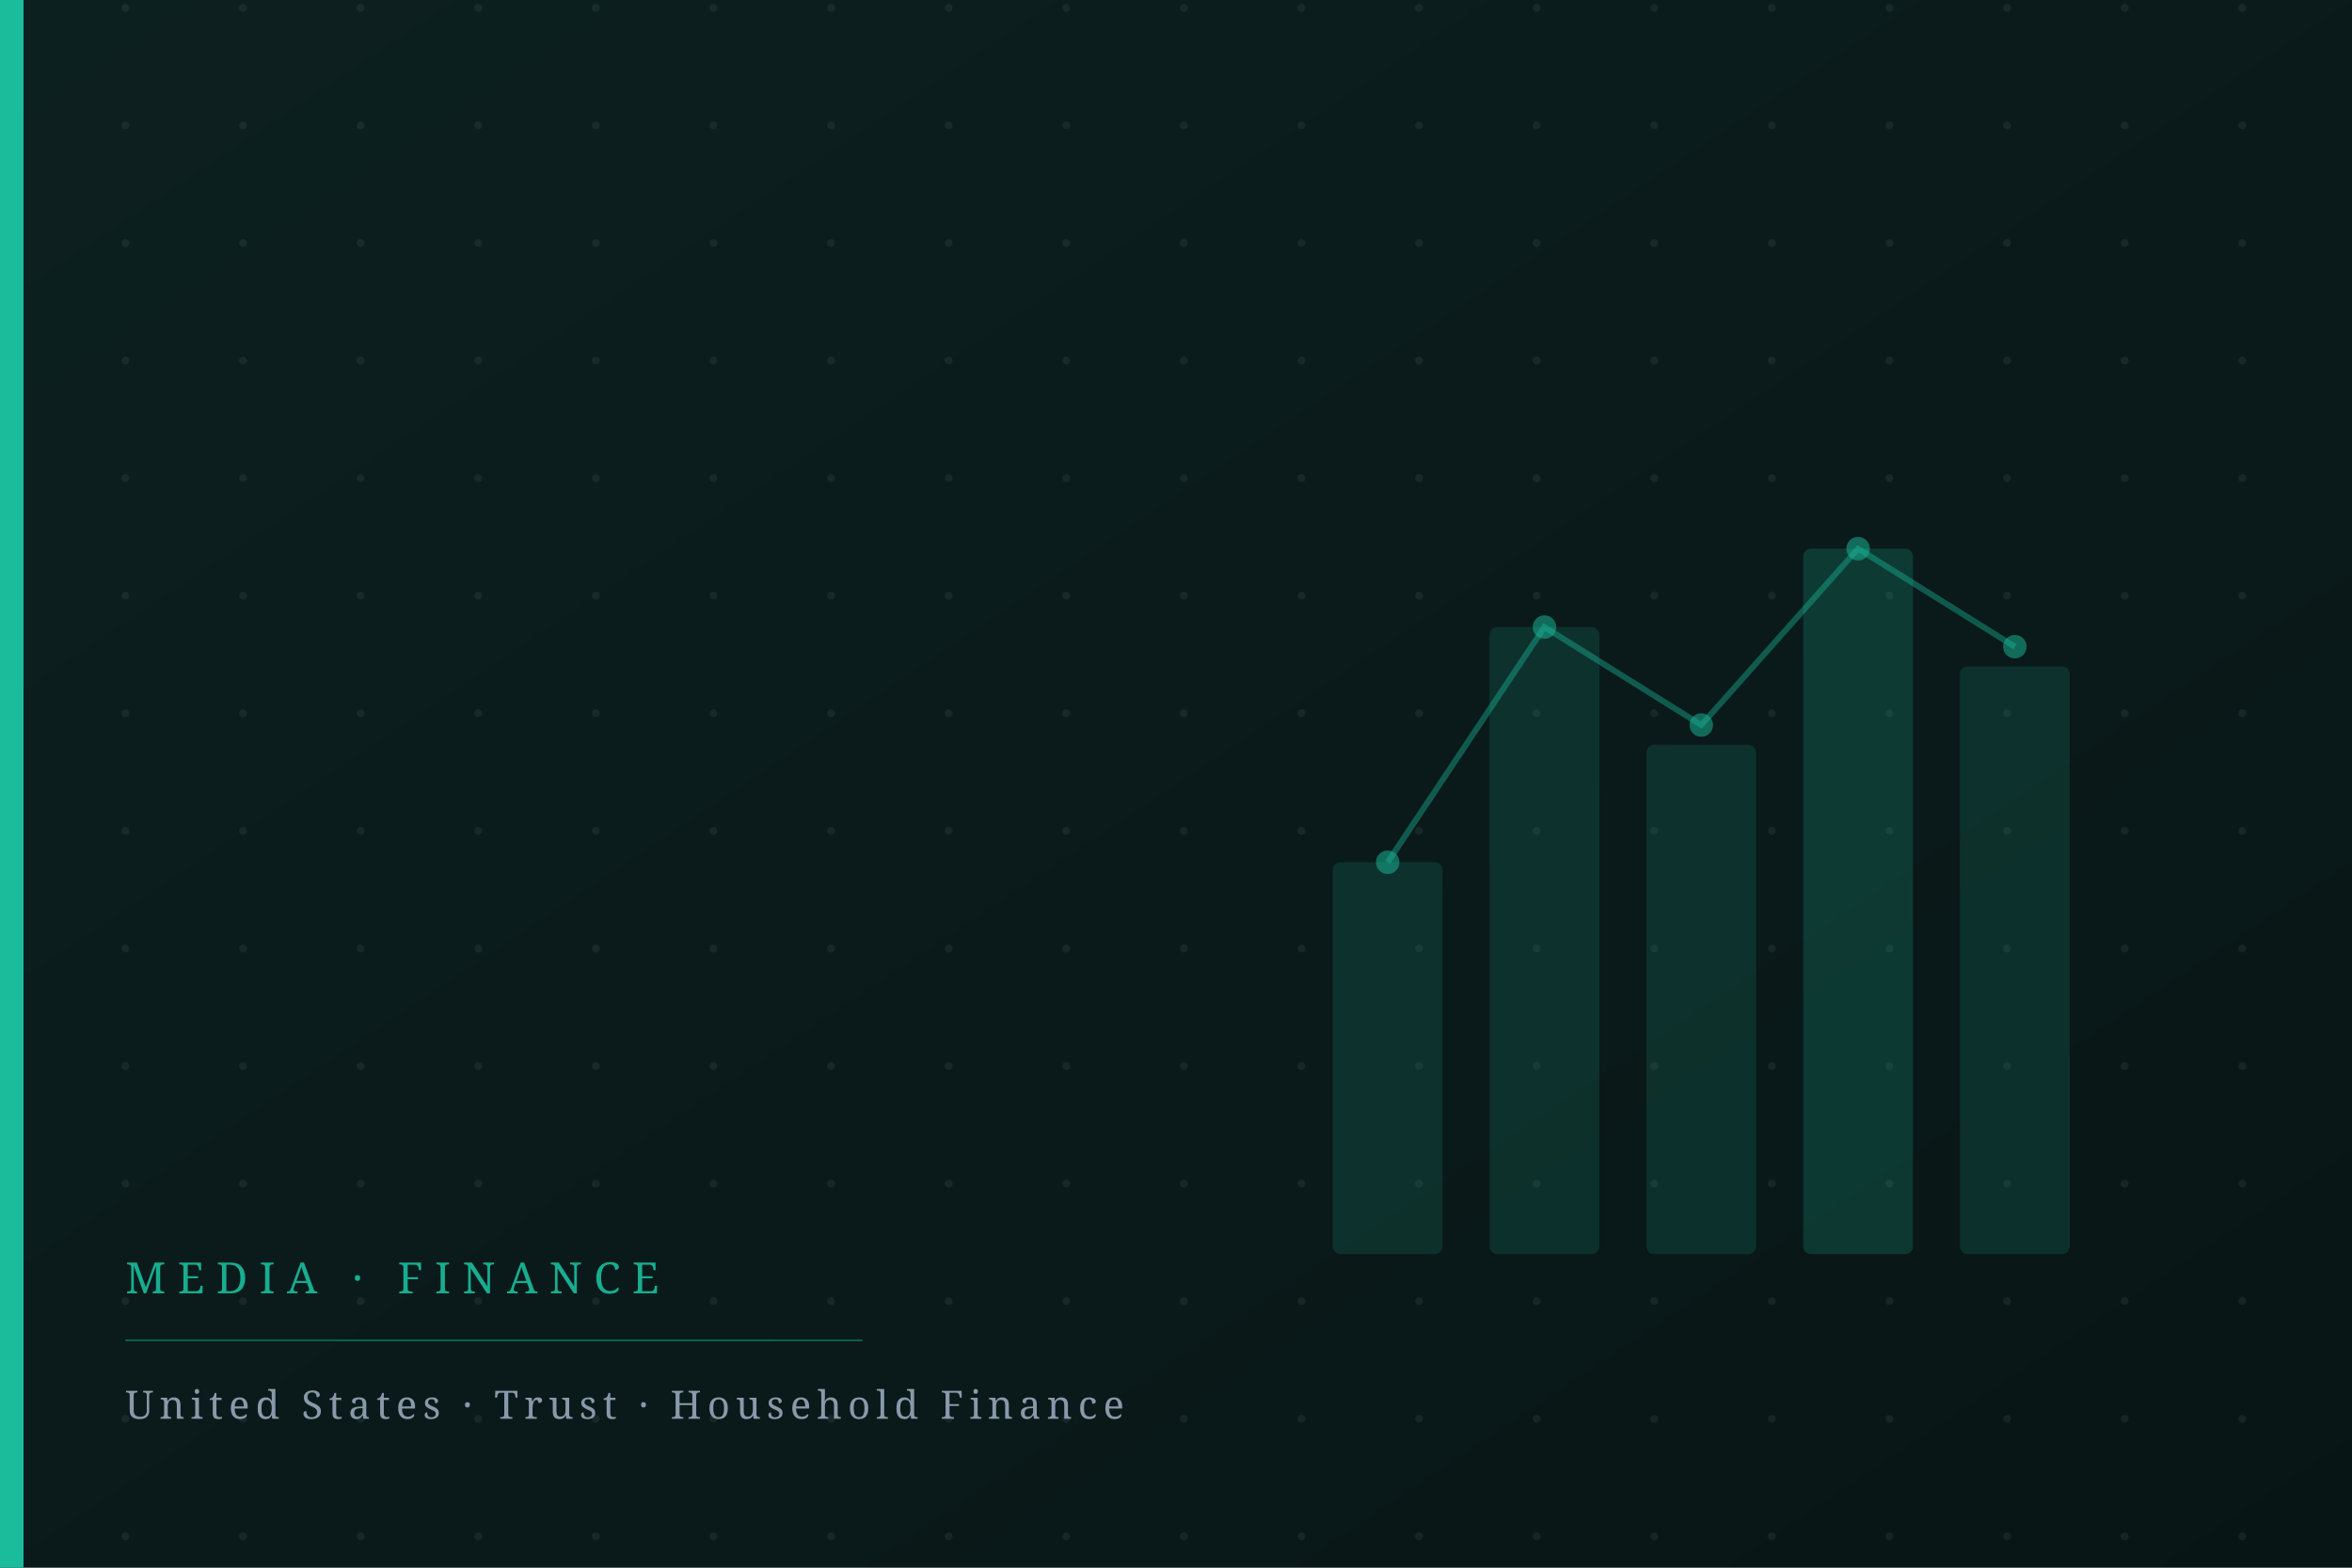
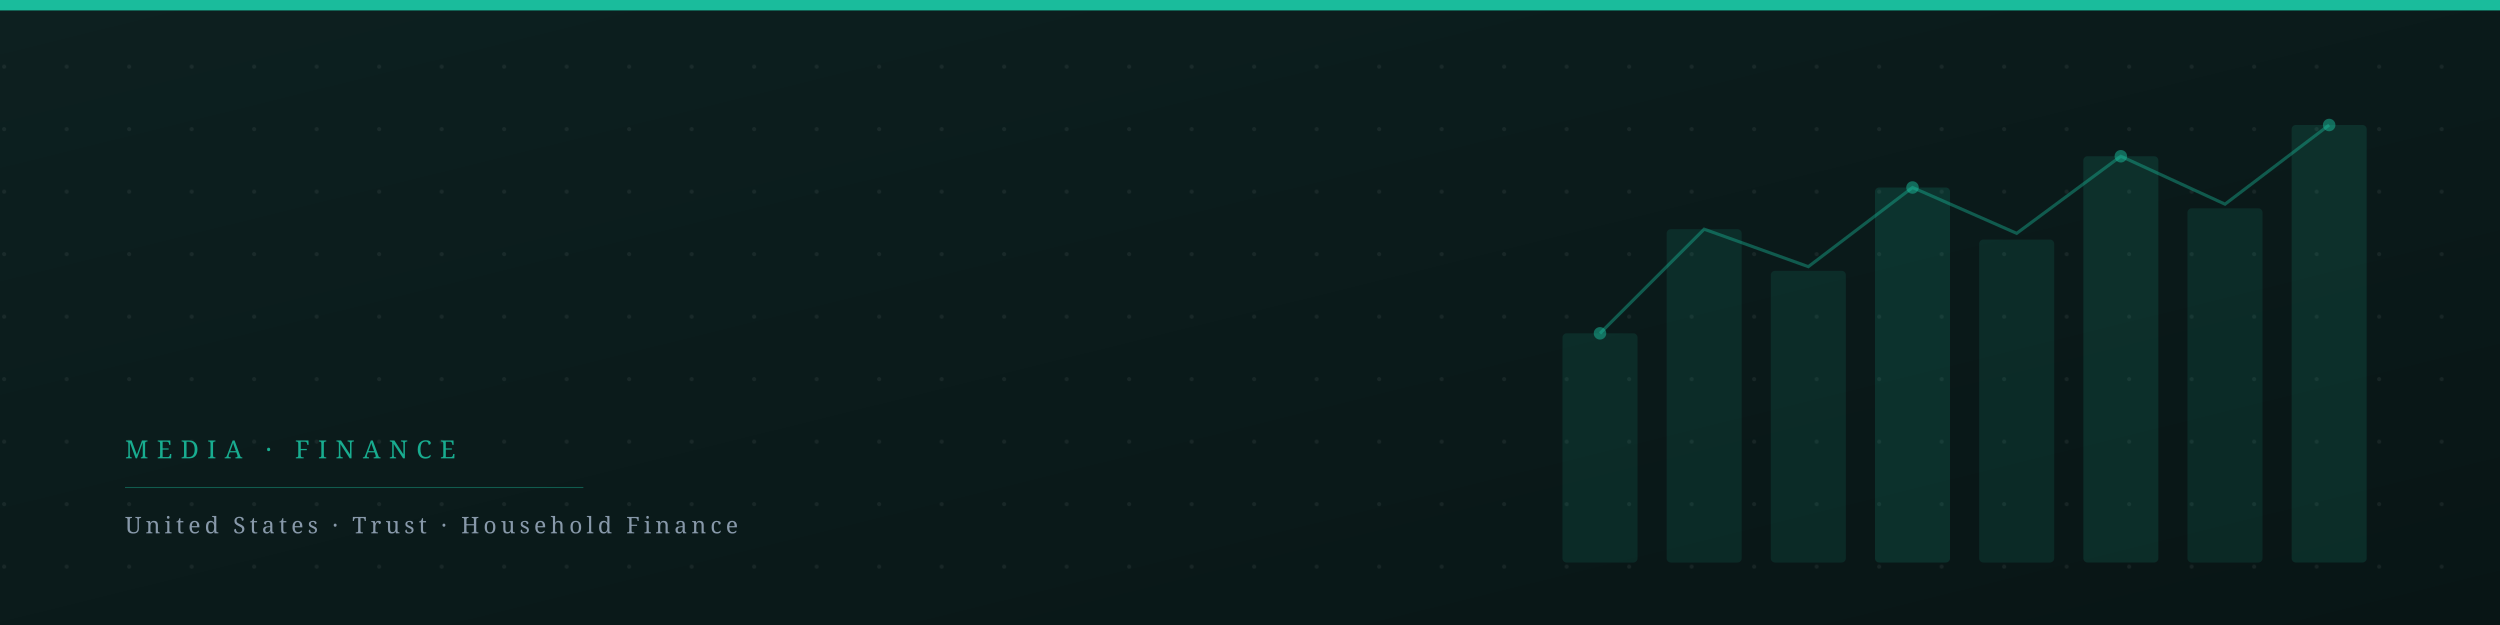
- <svg xmlns="http://www.w3.org/2000/svg" viewBox="0 0 600 400" width="600" height="400">
+ <svg xmlns="http://www.w3.org/2000/svg" viewBox="0 0 1200 300" width="1200" height="300">
  <defs>
    <linearGradient id="bg" x1="0%" y1="0%" x2="100%" y2="100%">
      <stop offset="0%" style="stop-color:#0d2020;stop-opacity:1" />
      <stop offset="100%" style="stop-color:#081515;stop-opacity:1" />
    </linearGradient>
    <pattern id="dots" x="0" y="0" width="30" height="30" patternUnits="userSpaceOnUse">
      <circle cx="2" cy="2" r="1" fill="#ffffff" opacity="0.06" />
    </pattern>
  </defs>
-   <rect width="600" height="400" fill="url(#bg)" />
-   <rect width="600" height="400" fill="url(#dots)" />
-   <rect x="0" y="0" width="6" height="400" fill="#1abc9c" />
-   <rect x="340" y="220" width="28" height="100" fill="#1abc9c" opacity="0.15" rx="2" />
-   <rect x="380" y="160" width="28" height="160" fill="#1abc9c" opacity="0.15" rx="2" />
-   <rect x="420" y="190" width="28" height="130" fill="#1abc9c" opacity="0.15" rx="2" />
-   <rect x="460" y="140" width="28" height="180" fill="#1abc9c" opacity="0.2" rx="2" />
-   <rect x="500" y="170" width="28" height="150" fill="#1abc9c" opacity="0.15" rx="2" />
-   <polyline points="354,220 394,160 434,185 474,140 514,165" fill="none" stroke="#1abc9c" stroke-width="1.5" opacity="0.4" />
-   <circle cx="354" cy="220" r="3" fill="#1abc9c" opacity="0.5" />
-   <circle cx="394" cy="160" r="3" fill="#1abc9c" opacity="0.5" />
-   <circle cx="434" cy="185" r="3" fill="#1abc9c" opacity="0.5" />
-   <circle cx="474" cy="140" r="3" fill="#1abc9c" opacity="0.5" />
-   <circle cx="514" cy="165" r="3" fill="#1abc9c" opacity="0.5" />
-   <text x="32" y="330" font-family="Georgia, serif" font-size="11" fill="#1abc9c" letter-spacing="3" opacity="0.9">MEDIA · FINANCE</text>
-   <line x1="32" y1="342" x2="220" y2="342" stroke="#1abc9c" stroke-width="0.5" opacity="0.4" />
-   <text x="32" y="362" font-family="Georgia, serif" font-size="10" fill="#8899aa" letter-spacing="1.5">United States · Trust · Household Finance</text>
+   <rect width="1200" height="300" fill="url(#bg)" />
+   <rect width="1200" height="300" fill="url(#dots)" />
+   <rect x="0" y="0" width="1200" height="5" fill="#1abc9c" />
+   <rect x="750" y="160" width="36" height="110" fill="#1abc9c" opacity="0.12" rx="2" />
+   <rect x="800" y="110" width="36" height="160" fill="#1abc9c" opacity="0.12" rx="2" />
+   <rect x="850" y="130" width="36" height="140" fill="#1abc9c" opacity="0.12" rx="2" />
+   <rect x="900" y="90" width="36" height="180" fill="#1abc9c" opacity="0.16" rx="2" />
+   <rect x="950" y="115" width="36" height="155" fill="#1abc9c" opacity="0.12" rx="2" />
+   <rect x="1000" y="75" width="36" height="195" fill="#1abc9c" opacity="0.14" rx="2" />
+   <rect x="1050" y="100" width="36" height="170" fill="#1abc9c" opacity="0.12" rx="2" />
+   <rect x="1100" y="60" width="36" height="210" fill="#1abc9c" opacity="0.14" rx="2" />
+   <polyline points="768,160 818,110 868,128 918,90 968,112 1018,75 1068,98 1118,60" fill="none" stroke="#1abc9c" stroke-width="1.5" opacity="0.4" />
+   <circle cx="768" cy="160" r="3" fill="#1abc9c" opacity="0.5" />
+   <circle cx="918" cy="90" r="3" fill="#1abc9c" opacity="0.5" />
+   <circle cx="1018" cy="75" r="3" fill="#1abc9c" opacity="0.5" />
+   <circle cx="1118" cy="60" r="3" fill="#1abc9c" opacity="0.5" />
+   <text x="60" y="220" font-family="Georgia, serif" font-size="12" fill="#1abc9c" letter-spacing="4" opacity="0.9">MEDIA · FINANCE</text>
+   <line x1="60" y1="234" x2="280" y2="234" stroke="#1abc9c" stroke-width="0.5" opacity="0.4" />
+   <text x="60" y="256" font-family="Georgia, serif" font-size="11" fill="#8899aa" letter-spacing="2">United States · Trust · Household Finance</text>
</svg>
